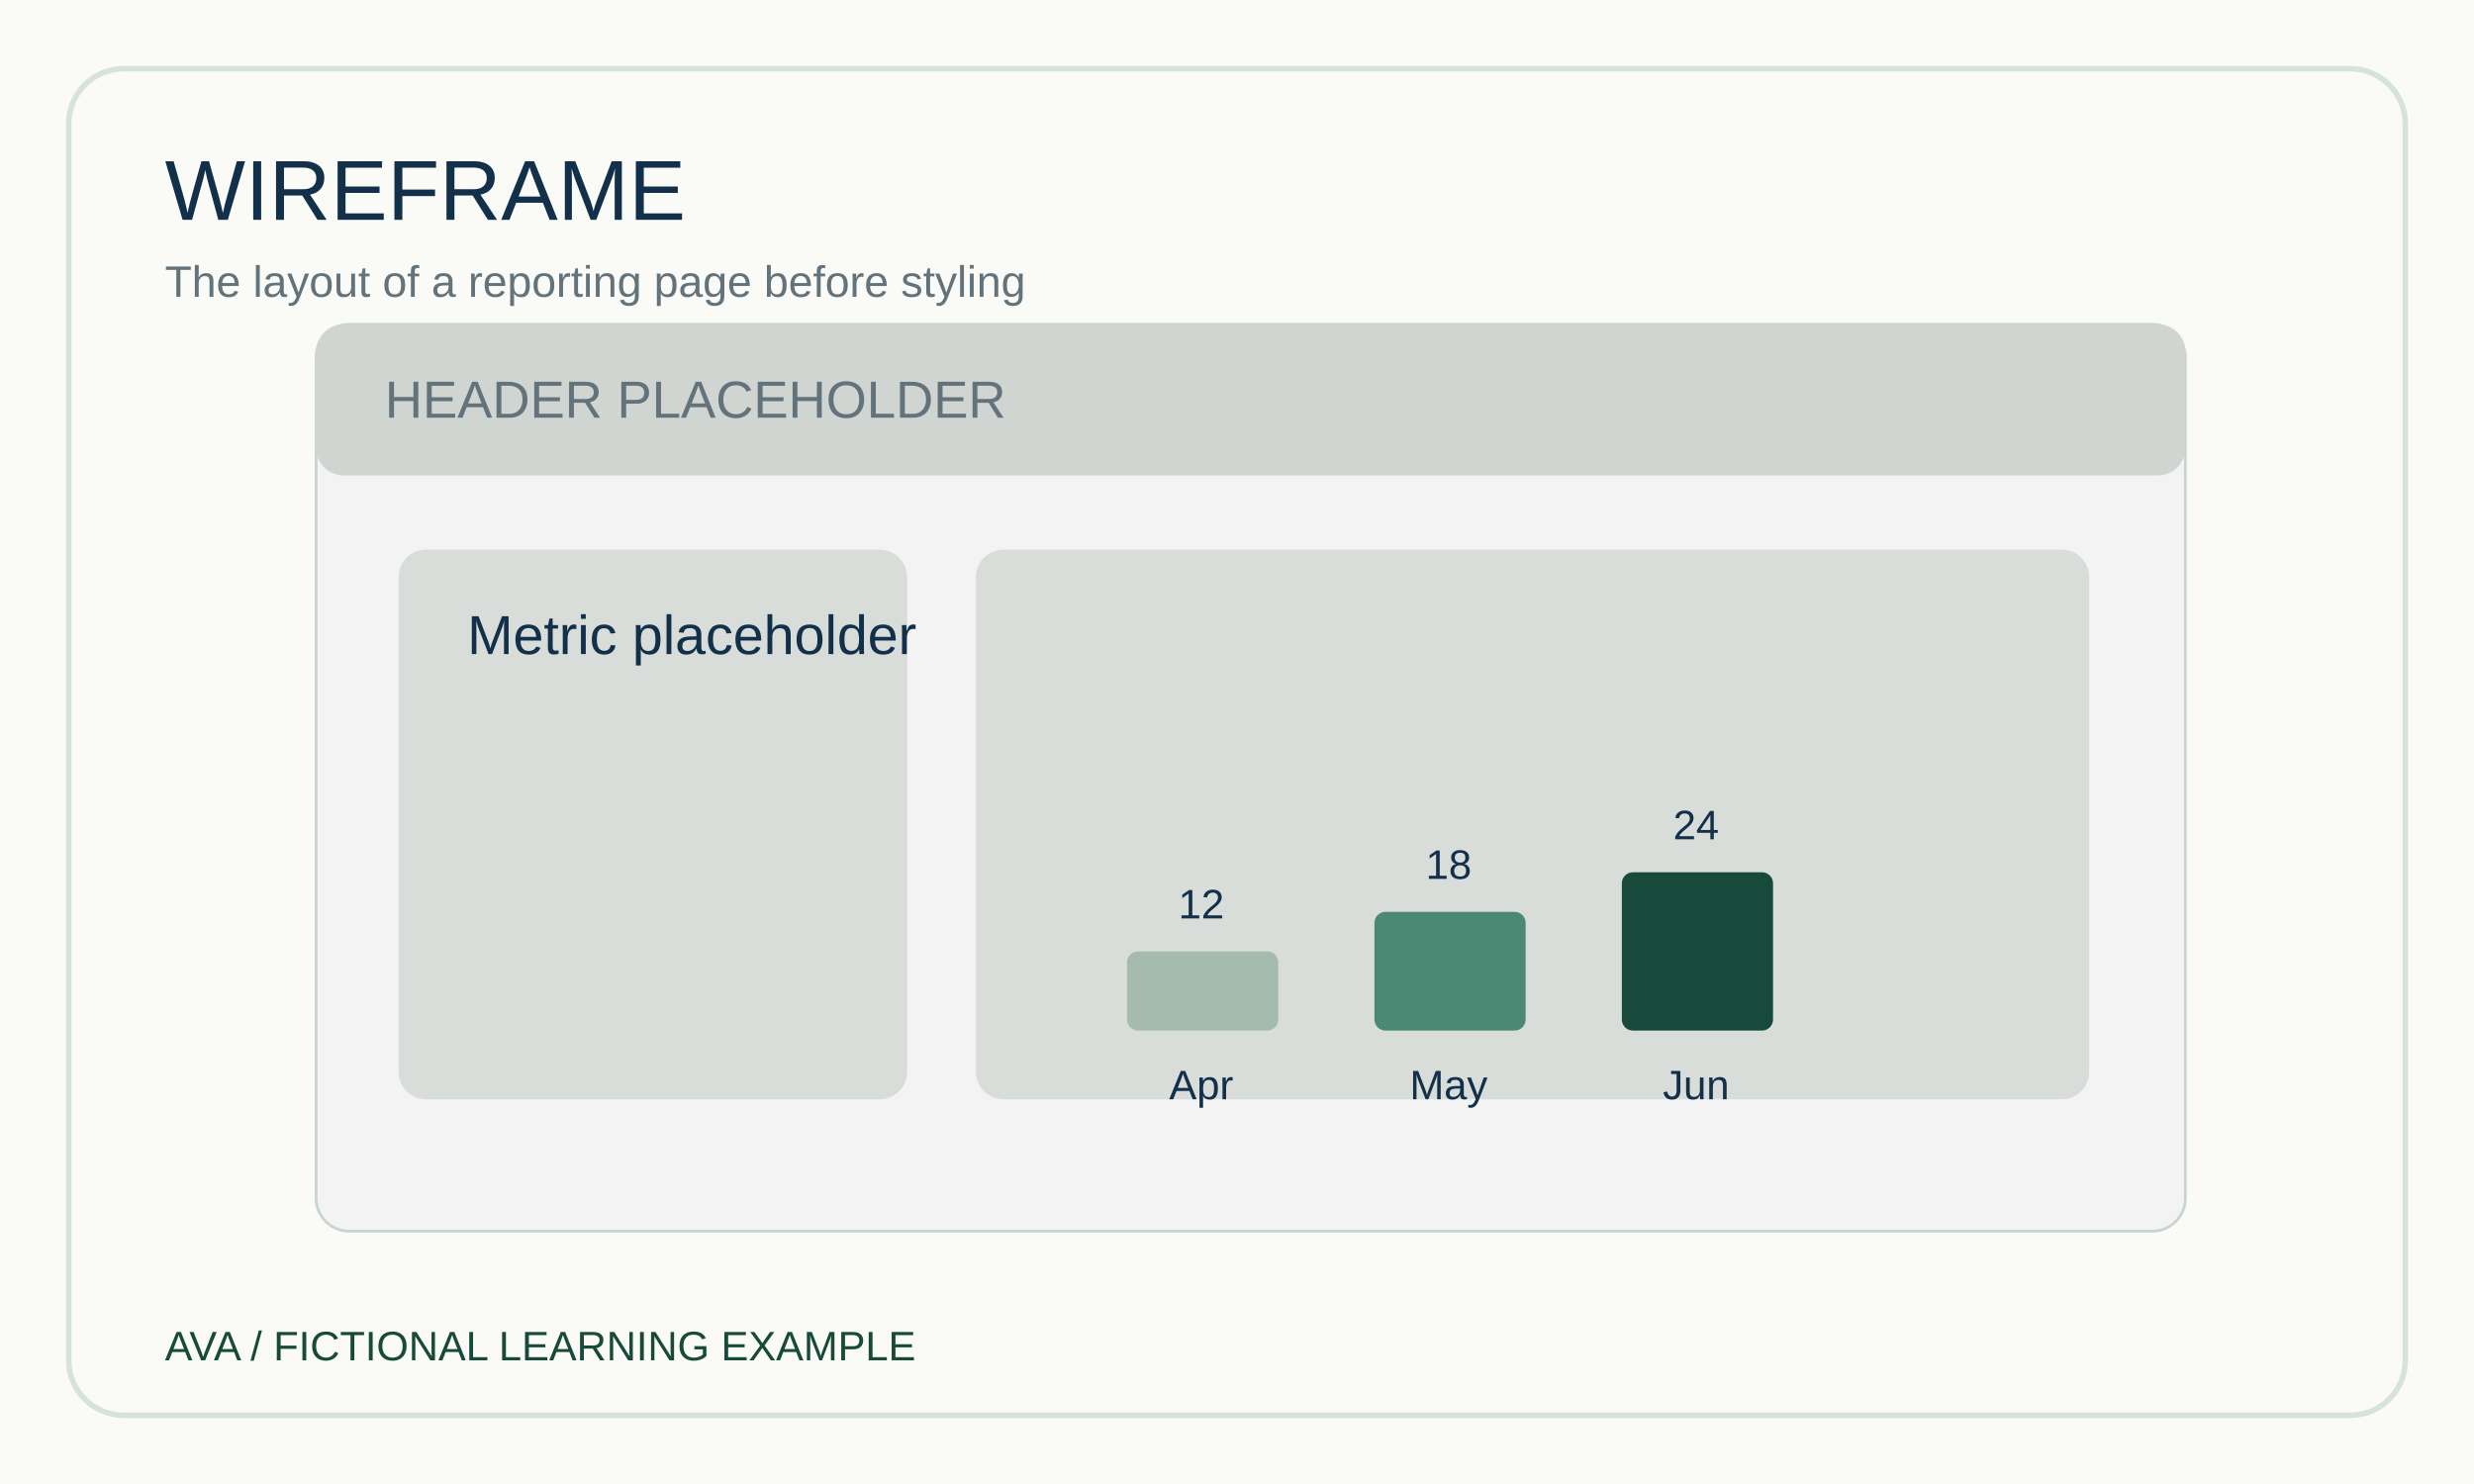
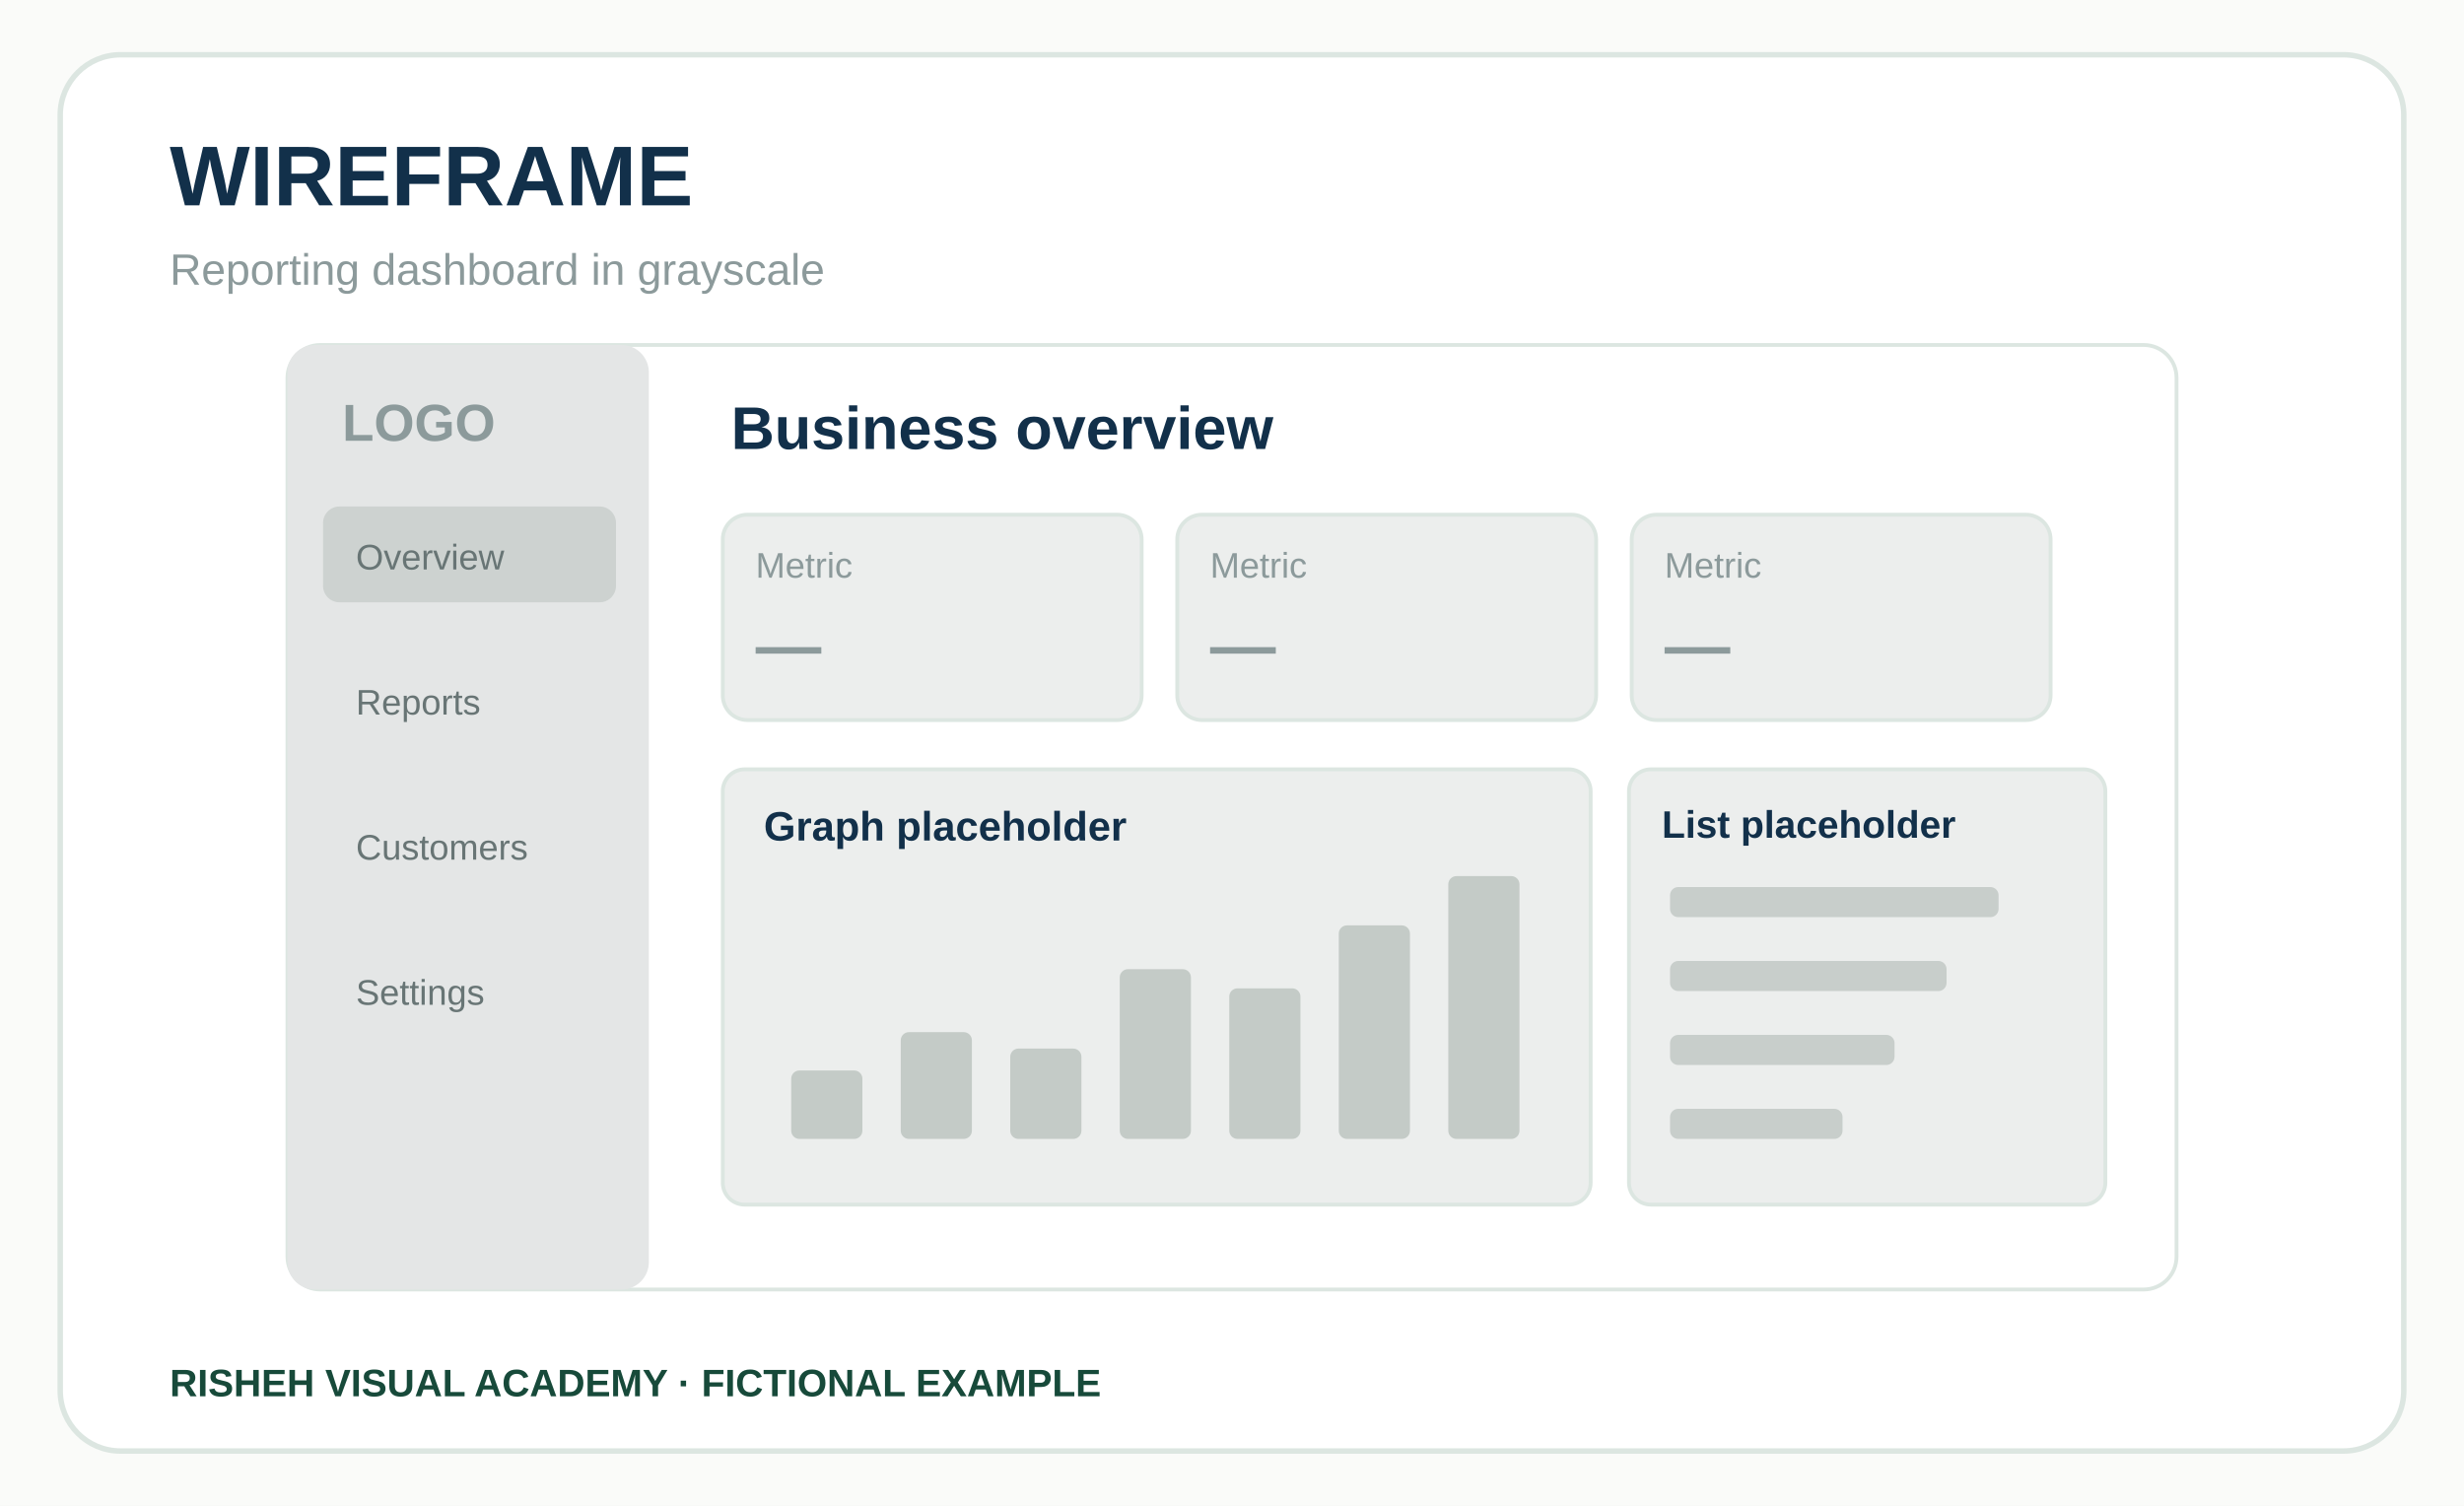
- <svg xmlns="http://www.w3.org/2000/svg" viewBox="0 0 900 540" role="img" aria-labelledby="title description">
-   <rect width="900" height="540" fill="#FAFAF7" />
-   <rect x="25" y="25" width="850" height="490" rx="20" fill="none" stroke="#D6E2DC" stroke-width="2" />
-   <text x="60" y="80" font-family="Arial,sans-serif" font-size="31" fill="#12304A" text-anchor="start">WIREFRAME</text>
-   <text x="60" y="108" font-family="Arial,sans-serif" font-size="16" fill="#63737B" text-anchor="start">The layout of a reporting page before styling</text>
-   <rect x="115" y="118" width="680" height="330" rx="12" fill="#F2F3F2" stroke="#C8D5CE" />
-   <rect x="115" y="118" width="680" height="55" rx="10" fill="#D1D5D2" stroke="none" />
-   <text x="140" y="152" font-family="Arial,sans-serif" font-size="19" fill="#63737B" text-anchor="start">HEADER PLACEHOLDER</text>
-   <rect x="145" y="200" width="185" height="200" rx="10" fill="#D9DDDA" stroke="none" />
-   <rect x="355" y="200" width="405" height="200" rx="10" fill="#D9DDDA" stroke="none" />
-   <text x="170" y="238" font-family="Arial,sans-serif" font-size="20" fill="#12304A" text-anchor="start">Metric placeholder</text>
-   <rect x="410" y="346.2" width="55" height="28.8" rx="4" fill="#A4BBAE" stroke="none" />
-   <text x="437" y="400" font-family="Arial,sans-serif" font-size="15" fill="#12304A" text-anchor="middle">Apr</text>
-   <text x="437" y="334.2" font-family="Arial,sans-serif" font-size="15" fill="#12304A" text-anchor="middle">12</text>
-   <rect x="500" y="331.8" width="55" height="43.2" rx="4" fill="#4B8975" stroke="none" />
-   <text x="527" y="400" font-family="Arial,sans-serif" font-size="15" fill="#12304A" text-anchor="middle">May</text>
-   <text x="527" y="319.8" font-family="Arial,sans-serif" font-size="15" fill="#12304A" text-anchor="middle">18</text>
-   <rect x="590" y="317.4" width="55" height="57.6" rx="4" fill="#174A3A" stroke="none" />
-   <text x="617" y="400" font-family="Arial,sans-serif" font-size="15" fill="#12304A" text-anchor="middle">Jun</text>
-   <text x="617" y="305.4" font-family="Arial,sans-serif" font-size="15" fill="#12304A" text-anchor="middle">24</text>
-   <text x="60" y="495" font-family="Arial,sans-serif" font-size="15" fill="#174A3A" text-anchor="start">AVA / FICTIONAL LEARNING EXAMPLE</text>
+ <svg xmlns="http://www.w3.org/2000/svg" viewBox="0 0 900 550" role="img" aria-labelledby="ttl desc">
+   <rect width="900" height="550" fill="#FAFBF9" />
+   <rect x="22" y="20" width="856" height="510" rx="22" fill="#fff" stroke="#DCE6E1" stroke-width="2" />
+   <text x="62" y="75" font-family="Arial,Helvetica,sans-serif" font-size="31" font-weight="700" fill="#12304A" text-anchor="start">WIREFRAME</text>
+   <text x="62" y="104" font-family="Arial,Helvetica,sans-serif" font-size="16" font-weight="400" fill="#8C9A9B" text-anchor="start">Reporting dashboard in grayscale</text>
+   <rect x="105" y="126" width="690" height="345" rx="12" fill="#fff" stroke="#DCE6E1" stroke-width="1.4" />
+   <rect x="105" y="126" width="132" height="345" rx="10" fill="#E4E6E6" stroke="none" stroke-width="1.4" />
+   <text x="125" y="161" font-family="Arial,Helvetica,sans-serif" font-size="19" font-weight="700" fill="#8C9A9B" text-anchor="start">LOGO</text>
+   <rect x="118" y="185" width="107" height="35" rx="6" fill="#CDD2D0" stroke="none" stroke-width="1.4" />
+   <text x="130" y="208" font-family="Arial,Helvetica,sans-serif" font-size="13" font-weight="400" fill="#687575" text-anchor="start">Overview</text>
+   <rect x="118" y="238" width="107" height="35" rx="6" fill="#E4E6E6" stroke="none" stroke-width="1.4" />
+   <text x="130" y="261" font-family="Arial,Helvetica,sans-serif" font-size="13" font-weight="400" fill="#687575" text-anchor="start">Reports</text>
+   <rect x="118" y="291" width="107" height="35" rx="6" fill="#E4E6E6" stroke="none" stroke-width="1.4" />
+   <text x="130" y="314" font-family="Arial,Helvetica,sans-serif" font-size="13" font-weight="400" fill="#687575" text-anchor="start">Customers</text>
+   <rect x="118" y="344" width="107" height="35" rx="6" fill="#E4E6E6" stroke="none" stroke-width="1.4" />
+   <text x="130" y="367" font-family="Arial,Helvetica,sans-serif" font-size="13" font-weight="400" fill="#687575" text-anchor="start">Settings</text>
+   <text x="267" y="164" font-family="Arial,Helvetica,sans-serif" font-size="22" font-weight="700" fill="#12304A" text-anchor="start">Business overview</text>
+   <rect x="264" y="188" width="153" height="75" rx="9" fill="#ECEEED" stroke="#DCE6E1" stroke-width="1.4" />
+   <text x="276" y="211" font-family="Arial,Helvetica,sans-serif" font-size="13" font-weight="400" fill="#8C9A9B" text-anchor="start">Metric</text>
+   <text x="276" y="244" font-family="Arial,Helvetica,sans-serif" font-size="24" font-weight="700" fill="#8C9A9B" text-anchor="start">—</text>
+   <rect x="430" y="188" width="153" height="75" rx="9" fill="#ECEEED" stroke="#DCE6E1" stroke-width="1.4" />
+   <text x="442" y="211" font-family="Arial,Helvetica,sans-serif" font-size="13" font-weight="400" fill="#8C9A9B" text-anchor="start">Metric</text>
+   <text x="442" y="244" font-family="Arial,Helvetica,sans-serif" font-size="24" font-weight="700" fill="#8C9A9B" text-anchor="start">—</text>
+   <rect x="596" y="188" width="153" height="75" rx="9" fill="#ECEEED" stroke="#DCE6E1" stroke-width="1.4" />
+   <text x="608" y="211" font-family="Arial,Helvetica,sans-serif" font-size="13" font-weight="400" fill="#8C9A9B" text-anchor="start">Metric</text>
+   <text x="608" y="244" font-family="Arial,Helvetica,sans-serif" font-size="24" font-weight="700" fill="#8C9A9B" text-anchor="start">—</text>
+   <rect x="264" y="281" width="317" height="159" rx="8" fill="#ECEEED" stroke="#DCE6E1" stroke-width="1.4" />
+   <text x="279" y="307" font-family="Arial,Helvetica,sans-serif" font-size="15" font-weight="700" fill="#12304A" text-anchor="start">Graph placeholder</text>
+   <rect x="289" y="391" width="26" height="25" rx="3" fill="#C4CBC7" stroke="none" stroke-width="1.4" />
+   <rect x="329" y="377" width="26" height="39" rx="3" fill="#C4CBC7" stroke="none" stroke-width="1.4" />
+   <rect x="369" y="383" width="26" height="33" rx="3" fill="#C4CBC7" stroke="none" stroke-width="1.4" />
+   <rect x="409" y="354" width="26" height="62" rx="3" fill="#C4CBC7" stroke="none" stroke-width="1.4" />
+   <rect x="449" y="361" width="26" height="55" rx="3" fill="#C4CBC7" stroke="none" stroke-width="1.4" />
+   <rect x="489" y="338" width="26" height="78" rx="3" fill="#C4CBC7" stroke="none" stroke-width="1.4" />
+   <rect x="529" y="320" width="26" height="96" rx="3" fill="#C4CBC7" stroke="none" stroke-width="1.4" />
+   <rect x="595" y="281" width="174" height="159" rx="8" fill="#ECEEED" stroke="#DCE6E1" stroke-width="1.4" />
+   <text x="607" y="306" font-family="Arial,Helvetica,sans-serif" font-size="14" font-weight="700" fill="#12304A" text-anchor="start">List placeholder</text>
+   <rect x="610" y="324" width="120" height="11" rx="3" fill="#C8CECB" stroke="none" stroke-width="1.4" />
+   <rect x="610" y="351" width="101" height="11" rx="3" fill="#C8CECB" stroke="none" stroke-width="1.4" />
+   <rect x="610" y="378" width="82" height="11" rx="3" fill="#C8CECB" stroke="none" stroke-width="1.4" />
+   <rect x="610" y="405" width="63" height="11" rx="3" fill="#C8CECB" stroke="none" stroke-width="1.4" />
+   <text x="62" y="510" font-family="Arial,Helvetica,sans-serif" font-size="14" font-weight="700" fill="#174A3A" text-anchor="start">RISHEH VISUAL ACADEMY  ·  FICTIONAL EXAMPLE</text>
</svg>
